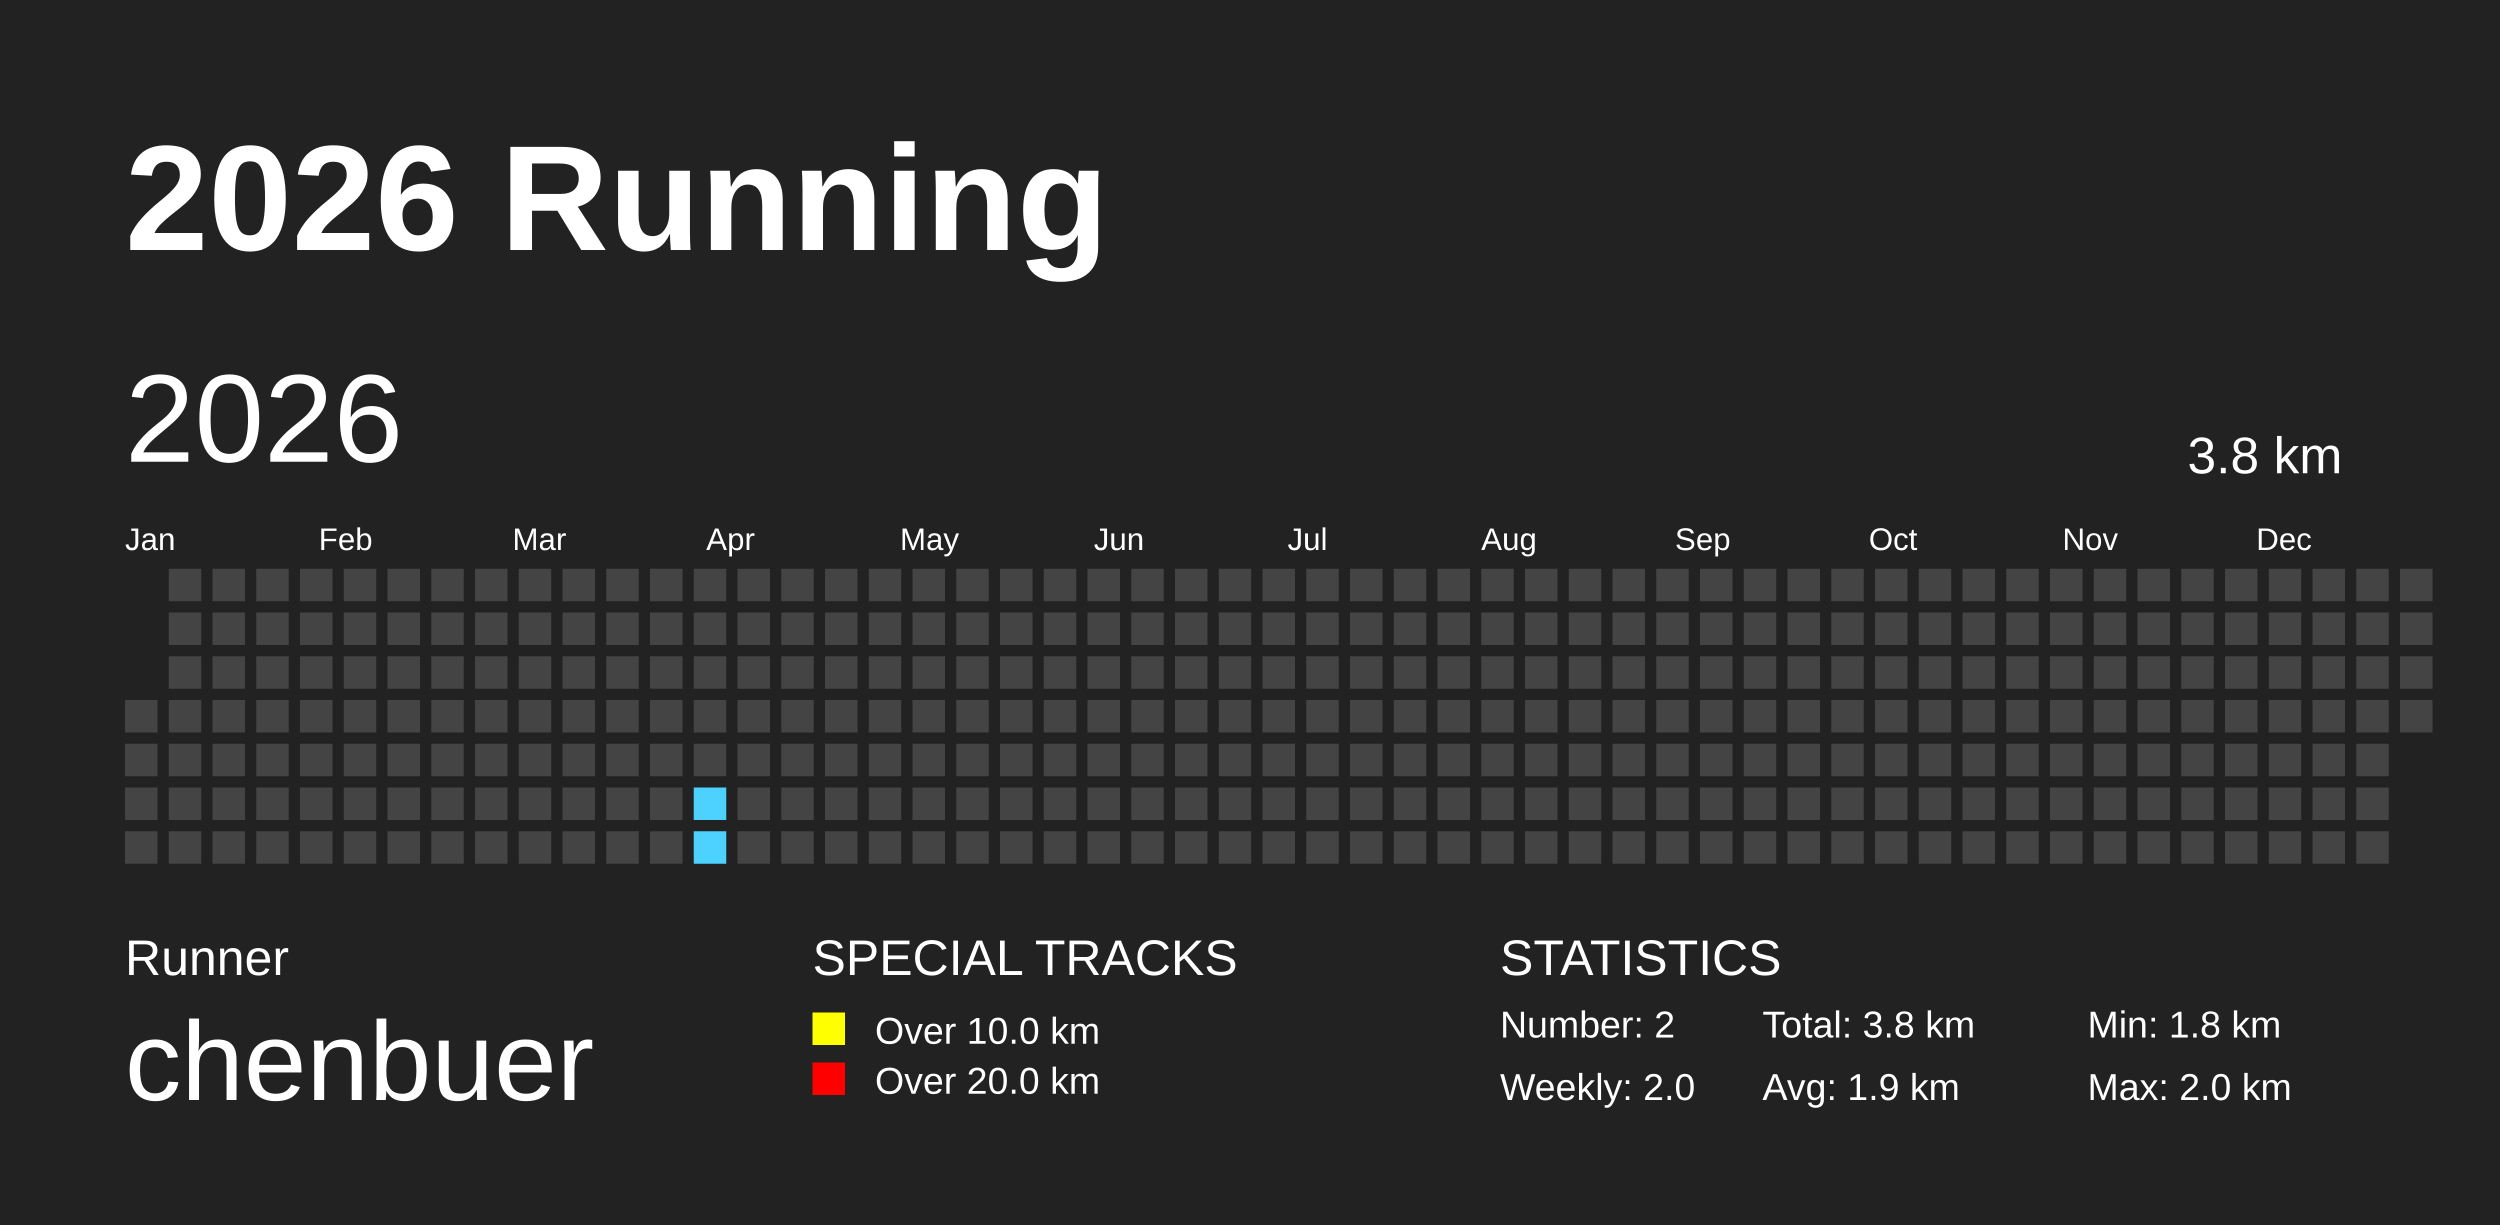
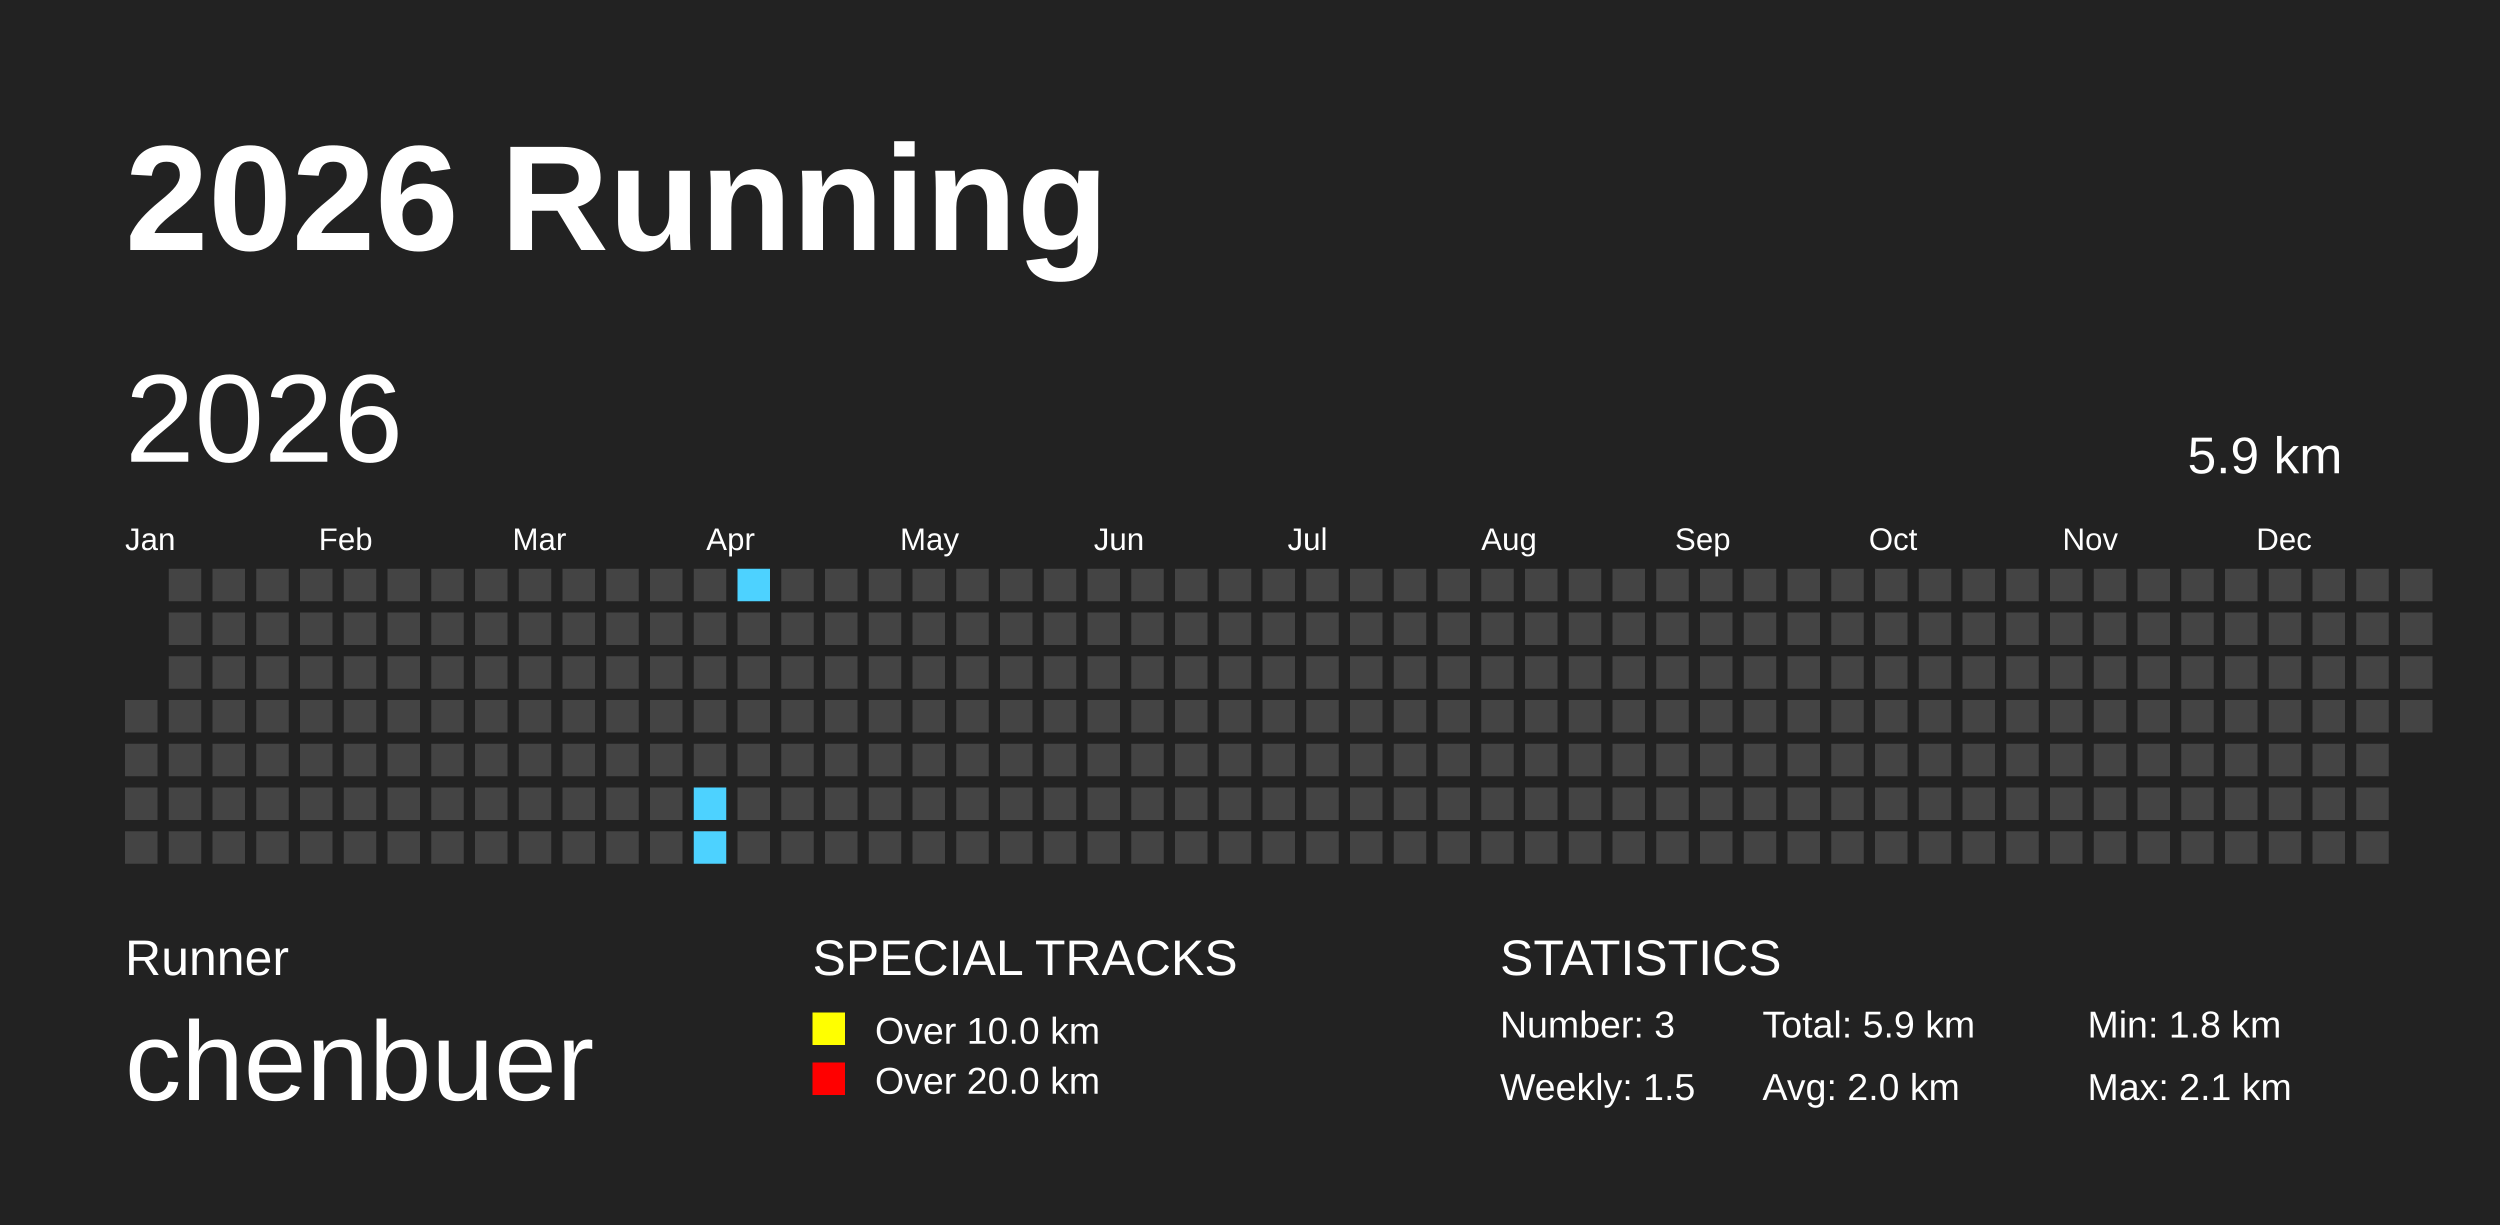
<svg xmlns="http://www.w3.org/2000/svg" baseProfile="full" height="98mm" version="1.1" viewBox="0,0,200,98" width="200mm">
  <defs />
  <rect fill="#222222" height="98" width="200" x="0" y="0" />
  <text fill="#FFFFFF" style="font-size:12px; font-family:Arial; font-weight:bold;" x="10" y="20">2026 Running</text>
  <text fill="#FFFFFF" style="font-size:4px; font-family:Arial" x="10" y="78">Runner</text>
  <text fill="#FFFFFF" style="font-size:9px; font-family:Arial" x="10" y="88">chenbuer</text>
  <text fill="#FFFFFF" style="font-size:4px; font-family:Arial" x="65" y="78">SPECIAL TRACKS</text>
  <rect fill="yellow" height="2.6" width="2.6" x="65" y="81" />
  <text fill="#FFFFFF" style="font-size:3px; font-family:Arial" x="70" y="83.5">Over 10.0 km</text>
  <rect fill="red" height="2.6" width="2.6" x="65" y="85" />
  <text fill="#FFFFFF" style="font-size:3px; font-family:Arial" x="70" y="87.5">Over 20.0 km</text>
  <text fill="#FFFFFF" style="font-size:4px; font-family:Arial" x="120" y="78">STATISTICS</text>
-   <text fill="#FFFFFF" style="font-size:3px; font-family:Arial" x="120" y="83">Number: 2</text>
-   <text fill="#FFFFFF" style="font-size:3px; font-family:Arial" x="120" y="88">Weekly: 2.0</text>
-   <text fill="#FFFFFF" style="font-size:3px; font-family:Arial" x="141" y="83">Total: 3.8 km</text>
-   <text fill="#FFFFFF" style="font-size:3px; font-family:Arial" x="141" y="88">Avg: 1.9 km</text>
+   <text fill="#FFFFFF" style="font-size:3px; font-family:Arial" x="120" y="83">Number: 3</text>
+   <text fill="#FFFFFF" style="font-size:3px; font-family:Arial" x="120" y="88">Weekly: 1.5</text>
+   <text fill="#FFFFFF" style="font-size:3px; font-family:Arial" x="141" y="83">Total: 5.9 km</text>
+   <text fill="#FFFFFF" style="font-size:3px; font-family:Arial" x="141" y="88">Avg: 2.0 km</text>
  <text fill="#FFFFFF" style="font-size:3px; font-family:Arial" x="167" y="83">Min: 1.8 km</text>
-   <text fill="#FFFFFF" style="font-size:3px; font-family:Arial" x="167" y="88">Max: 2.0 km</text>
+   <text fill="#FFFFFF" style="font-size:3px; font-family:Arial" x="167" y="88">Max: 2.1 km</text>
  <text dominant-baseline="hanging" fill="#FFFFFF" style="font-size:10.0px; font-family:Arial;" x="10" y="30">2026</text>
-   <text dominant-baseline="hanging" fill="#FFFFFF" style="font-size:4.125px; font-family:Arial;" x="175" y="35">3.8 km</text>
+   <text dominant-baseline="hanging" fill="#FFFFFF" style="font-size:4.125px; font-family:Arial;" x="175" y="35">5.9 km</text>
  <text fill="#FFFFFF" style="font-size:2.5px; font-family:Arial" x="10.0" y="44">Jan</text>
  <text fill="#FFFFFF" style="font-size:2.5px; font-family:Arial" x="25.5" y="44">Feb</text>
  <text fill="#FFFFFF" style="font-size:2.5px; font-family:Arial" x="41.0" y="44">Mar</text>
  <text fill="#FFFFFF" style="font-size:2.5px; font-family:Arial" x="56.5" y="44">Apr</text>
  <text fill="#FFFFFF" style="font-size:2.5px; font-family:Arial" x="72.0" y="44">May</text>
  <text fill="#FFFFFF" style="font-size:2.5px; font-family:Arial" x="87.5" y="44">Jun</text>
  <text fill="#FFFFFF" style="font-size:2.5px; font-family:Arial" x="103.0" y="44">Jul</text>
  <text fill="#FFFFFF" style="font-size:2.5px; font-family:Arial" x="118.5" y="44">Aug</text>
  <text fill="#FFFFFF" style="font-size:2.5px; font-family:Arial" x="134.0" y="44">Sep</text>
  <text fill="#FFFFFF" style="font-size:2.5px; font-family:Arial" x="149.5" y="44">Oct</text>
  <text fill="#FFFFFF" style="font-size:2.5px; font-family:Arial" x="165.0" y="44">Nov</text>
  <text fill="#FFFFFF" style="font-size:2.5px; font-family:Arial" x="180.5" y="44">Dec</text>
  <rect fill="#444444" height="2.6" width="2.6" x="10.0" y="56.0" />
  <rect fill="#444444" height="2.6" width="2.6" x="10.0" y="59.5" />
  <rect fill="#444444" height="2.6" width="2.6" x="10.0" y="63.0" />
  <rect fill="#444444" height="2.6" width="2.6" x="10.0" y="66.5" />
  <rect fill="#444444" height="2.6" width="2.6" x="13.5" y="45.5" />
  <rect fill="#444444" height="2.6" width="2.6" x="13.5" y="49.0" />
  <rect fill="#444444" height="2.6" width="2.6" x="13.5" y="52.5" />
  <rect fill="#444444" height="2.6" width="2.6" x="13.5" y="56.0" />
  <rect fill="#444444" height="2.6" width="2.6" x="13.5" y="59.5" />
  <rect fill="#444444" height="2.6" width="2.6" x="13.5" y="63.0" />
  <rect fill="#444444" height="2.6" width="2.6" x="13.5" y="66.5" />
  <rect fill="#444444" height="2.6" width="2.6" x="17.0" y="45.5" />
  <rect fill="#444444" height="2.6" width="2.6" x="17.0" y="49.0" />
  <rect fill="#444444" height="2.6" width="2.6" x="17.0" y="52.5" />
  <rect fill="#444444" height="2.6" width="2.6" x="17.0" y="56.0" />
  <rect fill="#444444" height="2.6" width="2.6" x="17.0" y="59.5" />
  <rect fill="#444444" height="2.6" width="2.6" x="17.0" y="63.0" />
  <rect fill="#444444" height="2.6" width="2.6" x="17.0" y="66.5" />
  <rect fill="#444444" height="2.6" width="2.6" x="20.5" y="45.5" />
  <rect fill="#444444" height="2.6" width="2.6" x="20.5" y="49.0" />
  <rect fill="#444444" height="2.6" width="2.6" x="20.5" y="52.5" />
  <rect fill="#444444" height="2.6" width="2.6" x="20.5" y="56.0" />
  <rect fill="#444444" height="2.6" width="2.6" x="20.5" y="59.5" />
  <rect fill="#444444" height="2.6" width="2.6" x="20.5" y="63.0" />
  <rect fill="#444444" height="2.6" width="2.6" x="20.5" y="66.5" />
  <rect fill="#444444" height="2.6" width="2.6" x="24.0" y="45.5" />
  <rect fill="#444444" height="2.6" width="2.6" x="24.0" y="49.0" />
  <rect fill="#444444" height="2.6" width="2.6" x="24.0" y="52.5" />
  <rect fill="#444444" height="2.6" width="2.6" x="24.0" y="56.0" />
  <rect fill="#444444" height="2.6" width="2.6" x="24.0" y="59.5" />
  <rect fill="#444444" height="2.6" width="2.6" x="24.0" y="63.0" />
  <rect fill="#444444" height="2.6" width="2.6" x="24.0" y="66.5" />
  <rect fill="#444444" height="2.6" width="2.6" x="27.5" y="45.5" />
  <rect fill="#444444" height="2.6" width="2.6" x="27.5" y="49.0" />
  <rect fill="#444444" height="2.6" width="2.6" x="27.5" y="52.5" />
  <rect fill="#444444" height="2.6" width="2.6" x="27.5" y="56.0" />
  <rect fill="#444444" height="2.6" width="2.6" x="27.5" y="59.5" />
  <rect fill="#444444" height="2.6" width="2.6" x="27.5" y="63.0" />
  <rect fill="#444444" height="2.6" width="2.6" x="27.5" y="66.5" />
  <rect fill="#444444" height="2.6" width="2.6" x="31.0" y="45.5" />
  <rect fill="#444444" height="2.6" width="2.6" x="31.0" y="49.0" />
  <rect fill="#444444" height="2.6" width="2.6" x="31.0" y="52.5" />
  <rect fill="#444444" height="2.6" width="2.6" x="31.0" y="56.0" />
  <rect fill="#444444" height="2.6" width="2.6" x="31.0" y="59.5" />
  <rect fill="#444444" height="2.6" width="2.6" x="31.0" y="63.0" />
  <rect fill="#444444" height="2.6" width="2.6" x="31.0" y="66.5" />
  <rect fill="#444444" height="2.6" width="2.6" x="34.5" y="45.5" />
  <rect fill="#444444" height="2.6" width="2.6" x="34.5" y="49.0" />
  <rect fill="#444444" height="2.6" width="2.6" x="34.5" y="52.5" />
  <rect fill="#444444" height="2.6" width="2.6" x="34.5" y="56.0" />
  <rect fill="#444444" height="2.6" width="2.6" x="34.5" y="59.5" />
  <rect fill="#444444" height="2.6" width="2.6" x="34.5" y="63.0" />
  <rect fill="#444444" height="2.6" width="2.6" x="34.5" y="66.5" />
  <rect fill="#444444" height="2.6" width="2.6" x="38.0" y="45.5" />
  <rect fill="#444444" height="2.6" width="2.6" x="38.0" y="49.0" />
  <rect fill="#444444" height="2.6" width="2.6" x="38.0" y="52.5" />
  <rect fill="#444444" height="2.6" width="2.6" x="38.0" y="56.0" />
  <rect fill="#444444" height="2.6" width="2.6" x="38.0" y="59.5" />
  <rect fill="#444444" height="2.6" width="2.6" x="38.0" y="63.0" />
  <rect fill="#444444" height="2.6" width="2.6" x="38.0" y="66.5" />
  <rect fill="#444444" height="2.6" width="2.6" x="41.5" y="45.5" />
  <rect fill="#444444" height="2.6" width="2.6" x="41.5" y="49.0" />
  <rect fill="#444444" height="2.6" width="2.6" x="41.5" y="52.5" />
  <rect fill="#444444" height="2.6" width="2.6" x="41.5" y="56.0" />
  <rect fill="#444444" height="2.6" width="2.6" x="41.5" y="59.5" />
  <rect fill="#444444" height="2.6" width="2.6" x="41.5" y="63.0" />
  <rect fill="#444444" height="2.6" width="2.6" x="41.5" y="66.5" />
  <rect fill="#444444" height="2.6" width="2.6" x="45.0" y="45.5" />
  <rect fill="#444444" height="2.6" width="2.6" x="45.0" y="49.0" />
  <rect fill="#444444" height="2.6" width="2.6" x="45.0" y="52.5" />
  <rect fill="#444444" height="2.6" width="2.6" x="45.0" y="56.0" />
  <rect fill="#444444" height="2.6" width="2.6" x="45.0" y="59.5" />
  <rect fill="#444444" height="2.6" width="2.6" x="45.0" y="63.0" />
  <rect fill="#444444" height="2.6" width="2.6" x="45.0" y="66.5" />
  <rect fill="#444444" height="2.6" width="2.6" x="48.5" y="45.5" />
  <rect fill="#444444" height="2.6" width="2.6" x="48.5" y="49.0" />
  <rect fill="#444444" height="2.6" width="2.6" x="48.5" y="52.5" />
  <rect fill="#444444" height="2.6" width="2.6" x="48.5" y="56.0" />
  <rect fill="#444444" height="2.6" width="2.6" x="48.5" y="59.5" />
  <rect fill="#444444" height="2.6" width="2.6" x="48.5" y="63.0" />
  <rect fill="#444444" height="2.6" width="2.6" x="48.5" y="66.5" />
  <rect fill="#444444" height="2.6" width="2.6" x="52.0" y="45.5" />
  <rect fill="#444444" height="2.6" width="2.6" x="52.0" y="49.0" />
  <rect fill="#444444" height="2.6" width="2.6" x="52.0" y="52.5" />
  <rect fill="#444444" height="2.6" width="2.6" x="52.0" y="56.0" />
  <rect fill="#444444" height="2.6" width="2.6" x="52.0" y="59.5" />
  <rect fill="#444444" height="2.6" width="2.6" x="52.0" y="63.0" />
  <rect fill="#444444" height="2.6" width="2.6" x="52.0" y="66.5" />
  <rect fill="#444444" height="2.6" width="2.6" x="55.5" y="45.5" />
  <rect fill="#444444" height="2.6" width="2.6" x="55.5" y="49.0" />
  <rect fill="#444444" height="2.6" width="2.6" x="55.5" y="52.5" />
  <rect fill="#444444" height="2.6" width="2.6" x="55.5" y="56.0" />
  <rect fill="#444444" height="2.6" width="2.6" x="55.5" y="59.5" />
  <rect fill="#4DD2FF" height="2.6" width="2.6" x="55.5" y="63.0" />
  <rect fill="#4DD2FF" height="2.6" width="2.6" x="55.5" y="66.5" />
-   <rect fill="#444444" height="2.6" width="2.6" x="59.0" y="45.5" />
+   <rect fill="#4DD2FF" height="2.6" width="2.6" x="59.0" y="45.5" />
  <rect fill="#444444" height="2.6" width="2.6" x="59.0" y="49.0" />
  <rect fill="#444444" height="2.6" width="2.6" x="59.0" y="52.5" />
  <rect fill="#444444" height="2.6" width="2.6" x="59.0" y="56.0" />
  <rect fill="#444444" height="2.6" width="2.6" x="59.0" y="59.5" />
  <rect fill="#444444" height="2.6" width="2.6" x="59.0" y="63.0" />
  <rect fill="#444444" height="2.6" width="2.6" x="59.0" y="66.5" />
  <rect fill="#444444" height="2.6" width="2.6" x="62.5" y="45.5" />
  <rect fill="#444444" height="2.6" width="2.6" x="62.5" y="49.0" />
  <rect fill="#444444" height="2.6" width="2.6" x="62.5" y="52.5" />
  <rect fill="#444444" height="2.6" width="2.6" x="62.5" y="56.0" />
  <rect fill="#444444" height="2.6" width="2.6" x="62.5" y="59.5" />
  <rect fill="#444444" height="2.6" width="2.6" x="62.5" y="63.0" />
  <rect fill="#444444" height="2.6" width="2.6" x="62.5" y="66.5" />
  <rect fill="#444444" height="2.6" width="2.6" x="66.0" y="45.5" />
  <rect fill="#444444" height="2.6" width="2.6" x="66.0" y="49.0" />
  <rect fill="#444444" height="2.6" width="2.6" x="66.0" y="52.5" />
  <rect fill="#444444" height="2.6" width="2.6" x="66.0" y="56.0" />
  <rect fill="#444444" height="2.6" width="2.6" x="66.0" y="59.5" />
  <rect fill="#444444" height="2.6" width="2.6" x="66.0" y="63.0" />
  <rect fill="#444444" height="2.6" width="2.6" x="66.0" y="66.5" />
  <rect fill="#444444" height="2.6" width="2.6" x="69.5" y="45.5" />
  <rect fill="#444444" height="2.6" width="2.6" x="69.5" y="49.0" />
  <rect fill="#444444" height="2.6" width="2.6" x="69.5" y="52.5" />
  <rect fill="#444444" height="2.6" width="2.6" x="69.5" y="56.0" />
  <rect fill="#444444" height="2.6" width="2.6" x="69.5" y="59.5" />
  <rect fill="#444444" height="2.6" width="2.6" x="69.5" y="63.0" />
  <rect fill="#444444" height="2.6" width="2.6" x="69.5" y="66.5" />
  <rect fill="#444444" height="2.6" width="2.6" x="73.0" y="45.5" />
  <rect fill="#444444" height="2.6" width="2.6" x="73.0" y="49.0" />
  <rect fill="#444444" height="2.6" width="2.6" x="73.0" y="52.5" />
  <rect fill="#444444" height="2.6" width="2.6" x="73.0" y="56.0" />
  <rect fill="#444444" height="2.6" width="2.6" x="73.0" y="59.5" />
  <rect fill="#444444" height="2.6" width="2.6" x="73.0" y="63.0" />
  <rect fill="#444444" height="2.6" width="2.6" x="73.0" y="66.5" />
  <rect fill="#444444" height="2.6" width="2.6" x="76.5" y="45.5" />
  <rect fill="#444444" height="2.6" width="2.6" x="76.5" y="49.0" />
  <rect fill="#444444" height="2.6" width="2.6" x="76.5" y="52.5" />
  <rect fill="#444444" height="2.6" width="2.6" x="76.5" y="56.0" />
  <rect fill="#444444" height="2.6" width="2.6" x="76.5" y="59.5" />
  <rect fill="#444444" height="2.6" width="2.6" x="76.5" y="63.0" />
  <rect fill="#444444" height="2.6" width="2.6" x="76.5" y="66.5" />
  <rect fill="#444444" height="2.6" width="2.6" x="80.0" y="45.5" />
  <rect fill="#444444" height="2.6" width="2.6" x="80.0" y="49.0" />
  <rect fill="#444444" height="2.6" width="2.6" x="80.0" y="52.5" />
  <rect fill="#444444" height="2.6" width="2.6" x="80.0" y="56.0" />
  <rect fill="#444444" height="2.6" width="2.6" x="80.0" y="59.5" />
  <rect fill="#444444" height="2.6" width="2.6" x="80.0" y="63.0" />
  <rect fill="#444444" height="2.6" width="2.6" x="80.0" y="66.5" />
  <rect fill="#444444" height="2.6" width="2.6" x="83.5" y="45.5" />
  <rect fill="#444444" height="2.6" width="2.6" x="83.5" y="49.0" />
  <rect fill="#444444" height="2.6" width="2.6" x="83.5" y="52.5" />
  <rect fill="#444444" height="2.6" width="2.6" x="83.5" y="56.0" />
  <rect fill="#444444" height="2.6" width="2.6" x="83.5" y="59.5" />
  <rect fill="#444444" height="2.6" width="2.6" x="83.5" y="63.0" />
  <rect fill="#444444" height="2.6" width="2.6" x="83.5" y="66.5" />
  <rect fill="#444444" height="2.6" width="2.6" x="87.0" y="45.5" />
  <rect fill="#444444" height="2.6" width="2.6" x="87.0" y="49.0" />
  <rect fill="#444444" height="2.6" width="2.6" x="87.0" y="52.5" />
  <rect fill="#444444" height="2.6" width="2.6" x="87.0" y="56.0" />
  <rect fill="#444444" height="2.6" width="2.6" x="87.0" y="59.5" />
  <rect fill="#444444" height="2.6" width="2.6" x="87.0" y="63.0" />
  <rect fill="#444444" height="2.6" width="2.6" x="87.0" y="66.5" />
  <rect fill="#444444" height="2.6" width="2.6" x="90.5" y="45.5" />
  <rect fill="#444444" height="2.6" width="2.6" x="90.5" y="49.0" />
  <rect fill="#444444" height="2.6" width="2.6" x="90.5" y="52.5" />
  <rect fill="#444444" height="2.6" width="2.6" x="90.5" y="56.0" />
  <rect fill="#444444" height="2.6" width="2.6" x="90.5" y="59.5" />
  <rect fill="#444444" height="2.6" width="2.6" x="90.5" y="63.0" />
  <rect fill="#444444" height="2.6" width="2.6" x="90.5" y="66.5" />
  <rect fill="#444444" height="2.6" width="2.6" x="94.0" y="45.5" />
  <rect fill="#444444" height="2.6" width="2.6" x="94.0" y="49.0" />
  <rect fill="#444444" height="2.6" width="2.6" x="94.0" y="52.5" />
  <rect fill="#444444" height="2.6" width="2.6" x="94.0" y="56.0" />
  <rect fill="#444444" height="2.6" width="2.6" x="94.0" y="59.5" />
  <rect fill="#444444" height="2.6" width="2.6" x="94.0" y="63.0" />
  <rect fill="#444444" height="2.6" width="2.6" x="94.0" y="66.5" />
  <rect fill="#444444" height="2.6" width="2.6" x="97.5" y="45.5" />
  <rect fill="#444444" height="2.6" width="2.6" x="97.5" y="49.0" />
  <rect fill="#444444" height="2.6" width="2.6" x="97.5" y="52.5" />
  <rect fill="#444444" height="2.6" width="2.6" x="97.5" y="56.0" />
  <rect fill="#444444" height="2.6" width="2.6" x="97.5" y="59.5" />
  <rect fill="#444444" height="2.6" width="2.6" x="97.5" y="63.0" />
  <rect fill="#444444" height="2.6" width="2.6" x="97.5" y="66.5" />
  <rect fill="#444444" height="2.6" width="2.6" x="101.0" y="45.5" />
  <rect fill="#444444" height="2.6" width="2.6" x="101.0" y="49.0" />
  <rect fill="#444444" height="2.6" width="2.6" x="101.0" y="52.5" />
  <rect fill="#444444" height="2.6" width="2.6" x="101.0" y="56.0" />
  <rect fill="#444444" height="2.6" width="2.6" x="101.0" y="59.5" />
  <rect fill="#444444" height="2.6" width="2.6" x="101.0" y="63.0" />
  <rect fill="#444444" height="2.6" width="2.6" x="101.0" y="66.5" />
  <rect fill="#444444" height="2.6" width="2.6" x="104.5" y="45.5" />
  <rect fill="#444444" height="2.6" width="2.6" x="104.5" y="49.0" />
  <rect fill="#444444" height="2.6" width="2.6" x="104.5" y="52.5" />
  <rect fill="#444444" height="2.6" width="2.6" x="104.5" y="56.0" />
  <rect fill="#444444" height="2.6" width="2.6" x="104.5" y="59.5" />
  <rect fill="#444444" height="2.6" width="2.6" x="104.5" y="63.0" />
  <rect fill="#444444" height="2.6" width="2.6" x="104.5" y="66.5" />
  <rect fill="#444444" height="2.6" width="2.6" x="108.0" y="45.5" />
  <rect fill="#444444" height="2.6" width="2.6" x="108.0" y="49.0" />
  <rect fill="#444444" height="2.6" width="2.6" x="108.0" y="52.5" />
  <rect fill="#444444" height="2.6" width="2.6" x="108.0" y="56.0" />
  <rect fill="#444444" height="2.6" width="2.6" x="108.0" y="59.5" />
  <rect fill="#444444" height="2.6" width="2.6" x="108.0" y="63.0" />
  <rect fill="#444444" height="2.6" width="2.6" x="108.0" y="66.5" />
  <rect fill="#444444" height="2.6" width="2.6" x="111.5" y="45.5" />
  <rect fill="#444444" height="2.6" width="2.6" x="111.5" y="49.0" />
  <rect fill="#444444" height="2.6" width="2.6" x="111.5" y="52.5" />
  <rect fill="#444444" height="2.6" width="2.6" x="111.5" y="56.0" />
  <rect fill="#444444" height="2.6" width="2.6" x="111.5" y="59.5" />
  <rect fill="#444444" height="2.6" width="2.6" x="111.5" y="63.0" />
  <rect fill="#444444" height="2.6" width="2.6" x="111.5" y="66.5" />
  <rect fill="#444444" height="2.6" width="2.6" x="115.0" y="45.5" />
  <rect fill="#444444" height="2.6" width="2.6" x="115.0" y="49.0" />
  <rect fill="#444444" height="2.6" width="2.6" x="115.0" y="52.5" />
  <rect fill="#444444" height="2.6" width="2.6" x="115.0" y="56.0" />
  <rect fill="#444444" height="2.6" width="2.6" x="115.0" y="59.5" />
  <rect fill="#444444" height="2.6" width="2.6" x="115.0" y="63.0" />
  <rect fill="#444444" height="2.6" width="2.6" x="115.0" y="66.5" />
  <rect fill="#444444" height="2.6" width="2.6" x="118.5" y="45.5" />
  <rect fill="#444444" height="2.6" width="2.6" x="118.5" y="49.0" />
  <rect fill="#444444" height="2.6" width="2.6" x="118.5" y="52.5" />
  <rect fill="#444444" height="2.6" width="2.6" x="118.5" y="56.0" />
  <rect fill="#444444" height="2.6" width="2.6" x="118.5" y="59.5" />
  <rect fill="#444444" height="2.6" width="2.6" x="118.5" y="63.0" />
  <rect fill="#444444" height="2.6" width="2.6" x="118.5" y="66.5" />
  <rect fill="#444444" height="2.6" width="2.6" x="122.0" y="45.5" />
  <rect fill="#444444" height="2.6" width="2.6" x="122.0" y="49.0" />
  <rect fill="#444444" height="2.6" width="2.6" x="122.0" y="52.5" />
  <rect fill="#444444" height="2.6" width="2.6" x="122.0" y="56.0" />
  <rect fill="#444444" height="2.6" width="2.6" x="122.0" y="59.5" />
  <rect fill="#444444" height="2.6" width="2.6" x="122.0" y="63.0" />
  <rect fill="#444444" height="2.6" width="2.6" x="122.0" y="66.5" />
  <rect fill="#444444" height="2.6" width="2.6" x="125.5" y="45.5" />
  <rect fill="#444444" height="2.6" width="2.6" x="125.5" y="49.0" />
  <rect fill="#444444" height="2.6" width="2.6" x="125.5" y="52.5" />
  <rect fill="#444444" height="2.6" width="2.6" x="125.5" y="56.0" />
  <rect fill="#444444" height="2.6" width="2.6" x="125.5" y="59.5" />
  <rect fill="#444444" height="2.6" width="2.6" x="125.5" y="63.0" />
  <rect fill="#444444" height="2.6" width="2.6" x="125.5" y="66.5" />
  <rect fill="#444444" height="2.6" width="2.6" x="129.0" y="45.5" />
  <rect fill="#444444" height="2.6" width="2.6" x="129.0" y="49.0" />
  <rect fill="#444444" height="2.6" width="2.6" x="129.0" y="52.5" />
  <rect fill="#444444" height="2.6" width="2.6" x="129.0" y="56.0" />
  <rect fill="#444444" height="2.6" width="2.6" x="129.0" y="59.5" />
  <rect fill="#444444" height="2.6" width="2.6" x="129.0" y="63.0" />
  <rect fill="#444444" height="2.6" width="2.6" x="129.0" y="66.5" />
  <rect fill="#444444" height="2.6" width="2.6" x="132.5" y="45.5" />
  <rect fill="#444444" height="2.6" width="2.6" x="132.5" y="49.0" />
  <rect fill="#444444" height="2.6" width="2.6" x="132.5" y="52.5" />
  <rect fill="#444444" height="2.6" width="2.6" x="132.5" y="56.0" />
  <rect fill="#444444" height="2.6" width="2.6" x="132.5" y="59.5" />
  <rect fill="#444444" height="2.6" width="2.6" x="132.5" y="63.0" />
  <rect fill="#444444" height="2.6" width="2.6" x="132.5" y="66.5" />
  <rect fill="#444444" height="2.6" width="2.6" x="136.0" y="45.5" />
  <rect fill="#444444" height="2.6" width="2.6" x="136.0" y="49.0" />
  <rect fill="#444444" height="2.6" width="2.6" x="136.0" y="52.5" />
  <rect fill="#444444" height="2.6" width="2.6" x="136.0" y="56.0" />
  <rect fill="#444444" height="2.6" width="2.6" x="136.0" y="59.5" />
  <rect fill="#444444" height="2.6" width="2.6" x="136.0" y="63.0" />
  <rect fill="#444444" height="2.6" width="2.6" x="136.0" y="66.5" />
  <rect fill="#444444" height="2.6" width="2.6" x="139.5" y="45.5" />
  <rect fill="#444444" height="2.6" width="2.6" x="139.5" y="49.0" />
  <rect fill="#444444" height="2.6" width="2.6" x="139.5" y="52.5" />
  <rect fill="#444444" height="2.6" width="2.6" x="139.5" y="56.0" />
  <rect fill="#444444" height="2.6" width="2.6" x="139.5" y="59.5" />
  <rect fill="#444444" height="2.6" width="2.6" x="139.5" y="63.0" />
  <rect fill="#444444" height="2.6" width="2.6" x="139.5" y="66.5" />
  <rect fill="#444444" height="2.6" width="2.6" x="143.0" y="45.5" />
  <rect fill="#444444" height="2.6" width="2.6" x="143.0" y="49.0" />
  <rect fill="#444444" height="2.6" width="2.6" x="143.0" y="52.5" />
  <rect fill="#444444" height="2.6" width="2.6" x="143.0" y="56.0" />
  <rect fill="#444444" height="2.6" width="2.6" x="143.0" y="59.5" />
  <rect fill="#444444" height="2.6" width="2.6" x="143.0" y="63.0" />
  <rect fill="#444444" height="2.6" width="2.6" x="143.0" y="66.5" />
  <rect fill="#444444" height="2.6" width="2.6" x="146.5" y="45.5" />
  <rect fill="#444444" height="2.6" width="2.6" x="146.5" y="49.0" />
  <rect fill="#444444" height="2.6" width="2.6" x="146.5" y="52.5" />
  <rect fill="#444444" height="2.6" width="2.6" x="146.5" y="56.0" />
  <rect fill="#444444" height="2.6" width="2.6" x="146.5" y="59.5" />
  <rect fill="#444444" height="2.6" width="2.6" x="146.5" y="63.0" />
  <rect fill="#444444" height="2.6" width="2.6" x="146.5" y="66.5" />
  <rect fill="#444444" height="2.6" width="2.6" x="150.0" y="45.5" />
  <rect fill="#444444" height="2.6" width="2.6" x="150.0" y="49.0" />
  <rect fill="#444444" height="2.6" width="2.6" x="150.0" y="52.5" />
  <rect fill="#444444" height="2.6" width="2.6" x="150.0" y="56.0" />
  <rect fill="#444444" height="2.6" width="2.6" x="150.0" y="59.5" />
  <rect fill="#444444" height="2.6" width="2.6" x="150.0" y="63.0" />
  <rect fill="#444444" height="2.6" width="2.6" x="150.0" y="66.5" />
  <rect fill="#444444" height="2.6" width="2.6" x="153.5" y="45.5" />
  <rect fill="#444444" height="2.6" width="2.6" x="153.5" y="49.0" />
  <rect fill="#444444" height="2.6" width="2.6" x="153.5" y="52.5" />
  <rect fill="#444444" height="2.6" width="2.6" x="153.5" y="56.0" />
  <rect fill="#444444" height="2.6" width="2.6" x="153.5" y="59.5" />
  <rect fill="#444444" height="2.6" width="2.6" x="153.5" y="63.0" />
  <rect fill="#444444" height="2.6" width="2.6" x="153.5" y="66.5" />
  <rect fill="#444444" height="2.6" width="2.6" x="157.0" y="45.5" />
  <rect fill="#444444" height="2.6" width="2.6" x="157.0" y="49.0" />
  <rect fill="#444444" height="2.6" width="2.6" x="157.0" y="52.5" />
  <rect fill="#444444" height="2.6" width="2.6" x="157.0" y="56.0" />
  <rect fill="#444444" height="2.6" width="2.6" x="157.0" y="59.5" />
  <rect fill="#444444" height="2.6" width="2.6" x="157.0" y="63.0" />
  <rect fill="#444444" height="2.6" width="2.6" x="157.0" y="66.5" />
  <rect fill="#444444" height="2.6" width="2.6" x="160.5" y="45.5" />
  <rect fill="#444444" height="2.6" width="2.6" x="160.5" y="49.0" />
  <rect fill="#444444" height="2.6" width="2.6" x="160.5" y="52.5" />
  <rect fill="#444444" height="2.6" width="2.6" x="160.5" y="56.0" />
  <rect fill="#444444" height="2.6" width="2.6" x="160.5" y="59.5" />
  <rect fill="#444444" height="2.6" width="2.6" x="160.5" y="63.0" />
  <rect fill="#444444" height="2.6" width="2.6" x="160.5" y="66.5" />
  <rect fill="#444444" height="2.6" width="2.6" x="164.0" y="45.5" />
  <rect fill="#444444" height="2.6" width="2.6" x="164.0" y="49.0" />
  <rect fill="#444444" height="2.6" width="2.6" x="164.0" y="52.5" />
  <rect fill="#444444" height="2.6" width="2.6" x="164.0" y="56.0" />
  <rect fill="#444444" height="2.6" width="2.6" x="164.0" y="59.5" />
  <rect fill="#444444" height="2.6" width="2.6" x="164.0" y="63.0" />
  <rect fill="#444444" height="2.6" width="2.6" x="164.0" y="66.5" />
  <rect fill="#444444" height="2.6" width="2.6" x="167.5" y="45.5" />
  <rect fill="#444444" height="2.6" width="2.6" x="167.5" y="49.0" />
  <rect fill="#444444" height="2.6" width="2.6" x="167.5" y="52.5" />
  <rect fill="#444444" height="2.6" width="2.6" x="167.5" y="56.0" />
  <rect fill="#444444" height="2.6" width="2.6" x="167.5" y="59.5" />
  <rect fill="#444444" height="2.6" width="2.6" x="167.5" y="63.0" />
  <rect fill="#444444" height="2.6" width="2.6" x="167.5" y="66.5" />
  <rect fill="#444444" height="2.6" width="2.6" x="171.0" y="45.5" />
  <rect fill="#444444" height="2.6" width="2.6" x="171.0" y="49.0" />
  <rect fill="#444444" height="2.6" width="2.6" x="171.0" y="52.5" />
  <rect fill="#444444" height="2.6" width="2.6" x="171.0" y="56.0" />
  <rect fill="#444444" height="2.6" width="2.6" x="171.0" y="59.5" />
  <rect fill="#444444" height="2.6" width="2.6" x="171.0" y="63.0" />
  <rect fill="#444444" height="2.6" width="2.6" x="171.0" y="66.5" />
  <rect fill="#444444" height="2.6" width="2.6" x="174.5" y="45.5" />
  <rect fill="#444444" height="2.6" width="2.6" x="174.5" y="49.0" />
  <rect fill="#444444" height="2.6" width="2.6" x="174.5" y="52.5" />
  <rect fill="#444444" height="2.6" width="2.6" x="174.5" y="56.0" />
  <rect fill="#444444" height="2.6" width="2.6" x="174.5" y="59.5" />
  <rect fill="#444444" height="2.6" width="2.6" x="174.5" y="63.0" />
  <rect fill="#444444" height="2.6" width="2.6" x="174.5" y="66.5" />
  <rect fill="#444444" height="2.6" width="2.6" x="178.0" y="45.5" />
  <rect fill="#444444" height="2.6" width="2.6" x="178.0" y="49.0" />
  <rect fill="#444444" height="2.6" width="2.6" x="178.0" y="52.5" />
  <rect fill="#444444" height="2.6" width="2.6" x="178.0" y="56.0" />
  <rect fill="#444444" height="2.6" width="2.6" x="178.0" y="59.5" />
  <rect fill="#444444" height="2.6" width="2.6" x="178.0" y="63.0" />
  <rect fill="#444444" height="2.6" width="2.6" x="178.0" y="66.5" />
  <rect fill="#444444" height="2.6" width="2.6" x="181.5" y="45.5" />
  <rect fill="#444444" height="2.6" width="2.6" x="181.5" y="49.0" />
  <rect fill="#444444" height="2.6" width="2.6" x="181.5" y="52.5" />
  <rect fill="#444444" height="2.6" width="2.6" x="181.5" y="56.0" />
  <rect fill="#444444" height="2.6" width="2.6" x="181.5" y="59.5" />
  <rect fill="#444444" height="2.6" width="2.6" x="181.5" y="63.0" />
  <rect fill="#444444" height="2.6" width="2.6" x="181.5" y="66.5" />
  <rect fill="#444444" height="2.6" width="2.6" x="185.0" y="45.5" />
  <rect fill="#444444" height="2.6" width="2.6" x="185.0" y="49.0" />
  <rect fill="#444444" height="2.6" width="2.6" x="185.0" y="52.5" />
  <rect fill="#444444" height="2.6" width="2.6" x="185.0" y="56.0" />
  <rect fill="#444444" height="2.6" width="2.6" x="185.0" y="59.5" />
  <rect fill="#444444" height="2.6" width="2.6" x="185.0" y="63.0" />
  <rect fill="#444444" height="2.6" width="2.6" x="185.0" y="66.5" />
  <rect fill="#444444" height="2.6" width="2.6" x="188.5" y="45.5" />
  <rect fill="#444444" height="2.6" width="2.6" x="188.5" y="49.0" />
  <rect fill="#444444" height="2.6" width="2.6" x="188.5" y="52.5" />
  <rect fill="#444444" height="2.6" width="2.6" x="188.5" y="56.0" />
  <rect fill="#444444" height="2.6" width="2.6" x="188.5" y="59.5" />
  <rect fill="#444444" height="2.6" width="2.6" x="188.5" y="63.0" />
  <rect fill="#444444" height="2.6" width="2.6" x="188.5" y="66.5" />
  <rect fill="#444444" height="2.6" width="2.6" x="192.0" y="45.5" />
  <rect fill="#444444" height="2.6" width="2.6" x="192.0" y="49.0" />
  <rect fill="#444444" height="2.6" width="2.6" x="192.0" y="52.5" />
  <rect fill="#444444" height="2.6" width="2.6" x="192.0" y="56.0" />
</svg>
